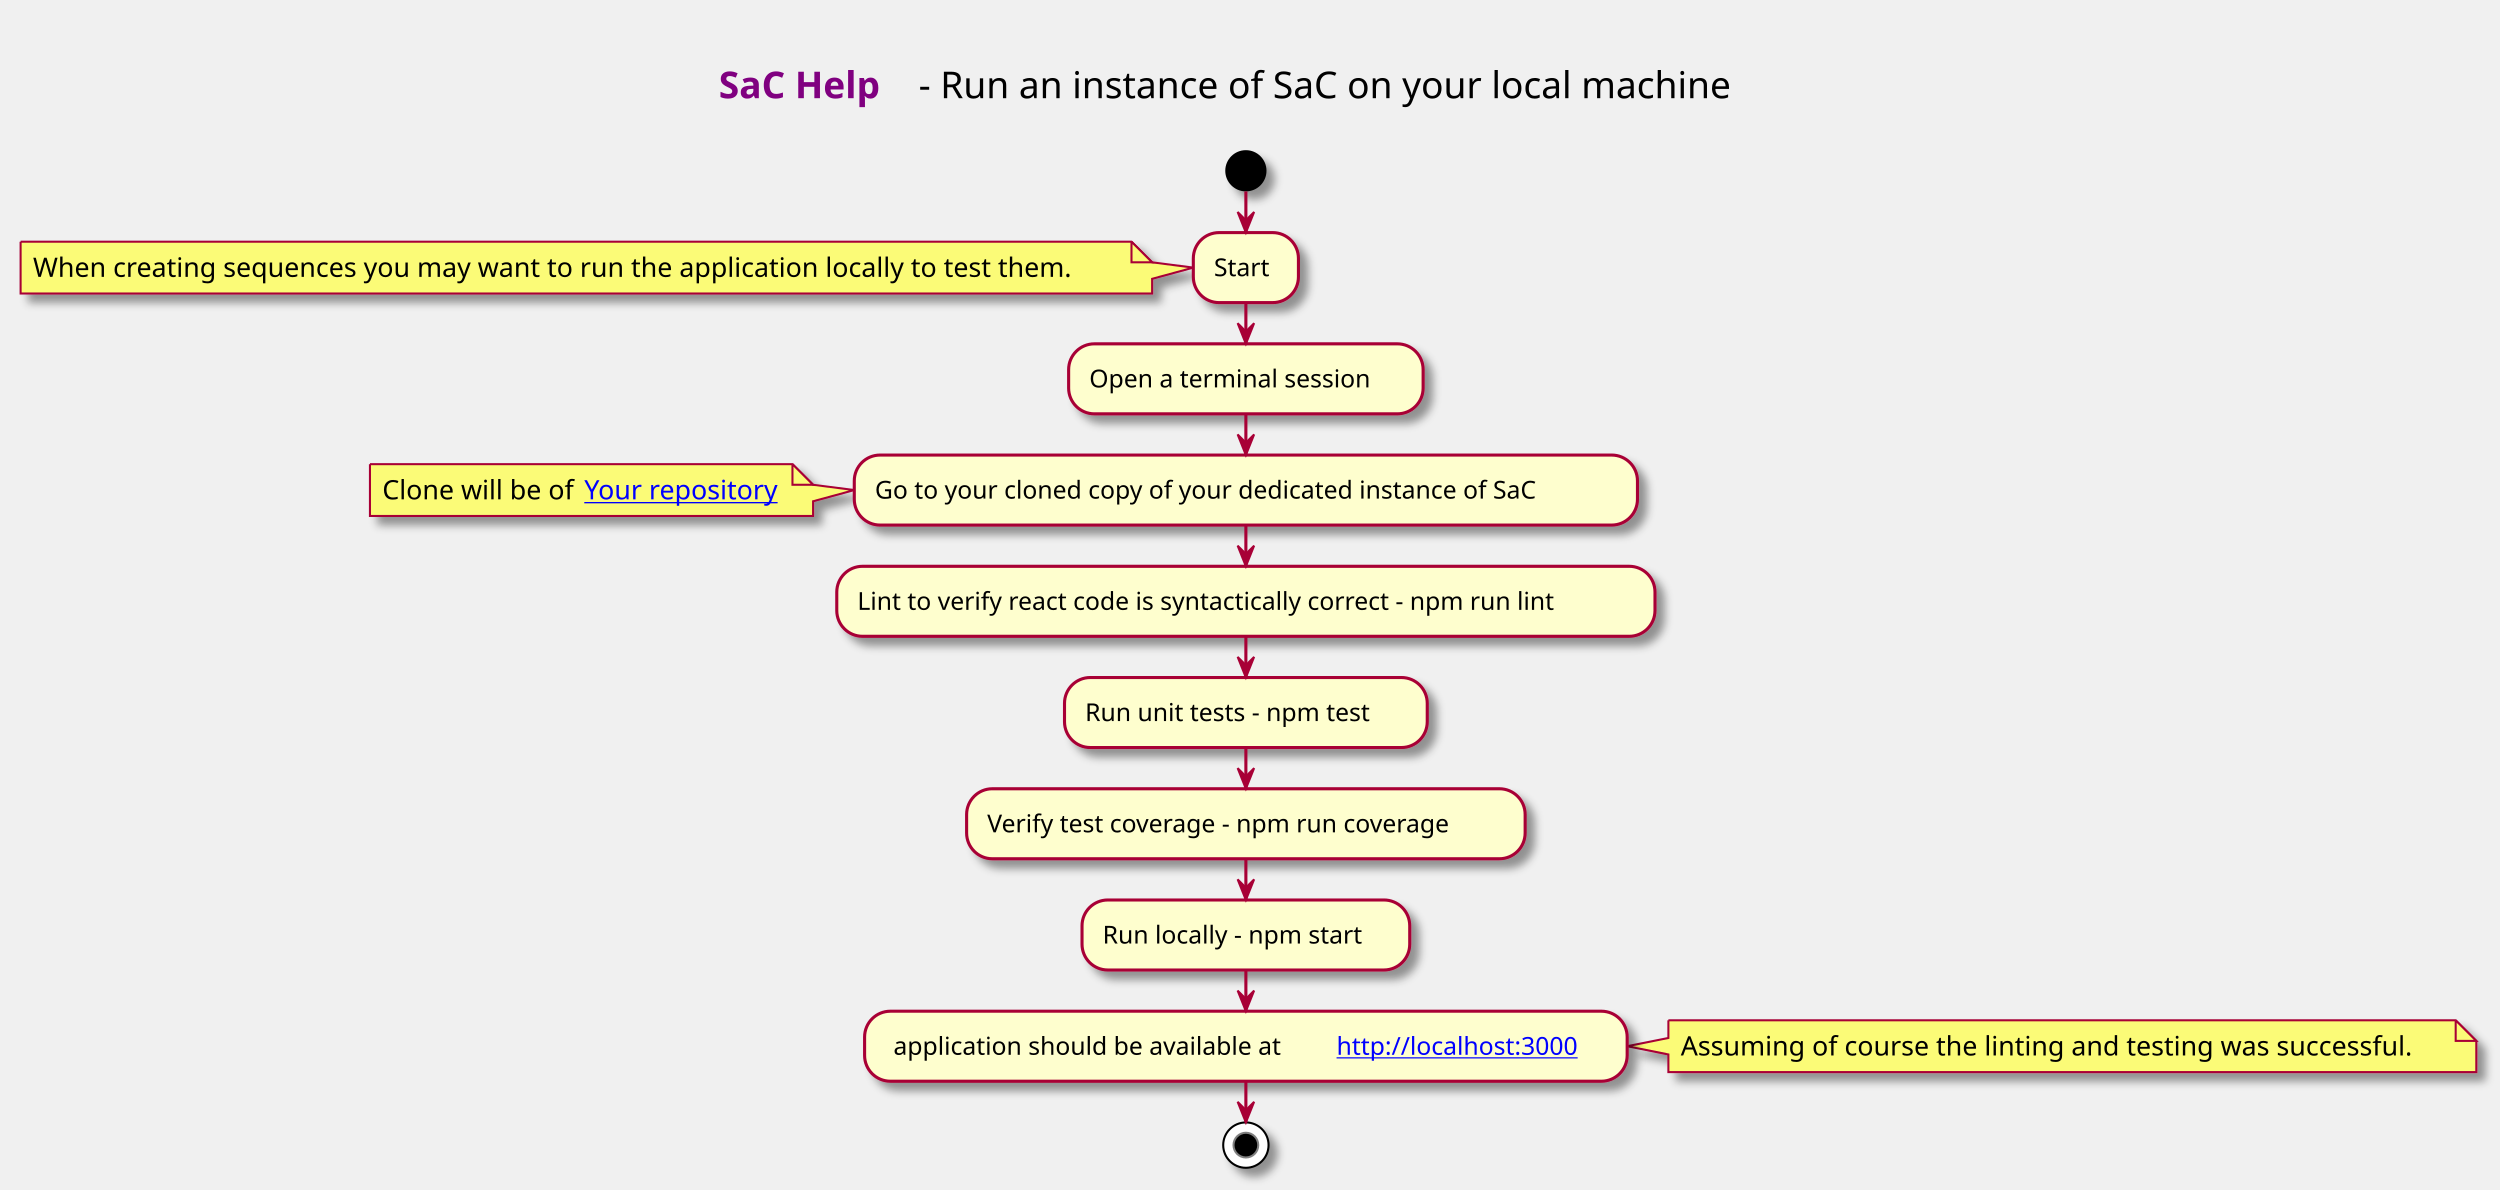
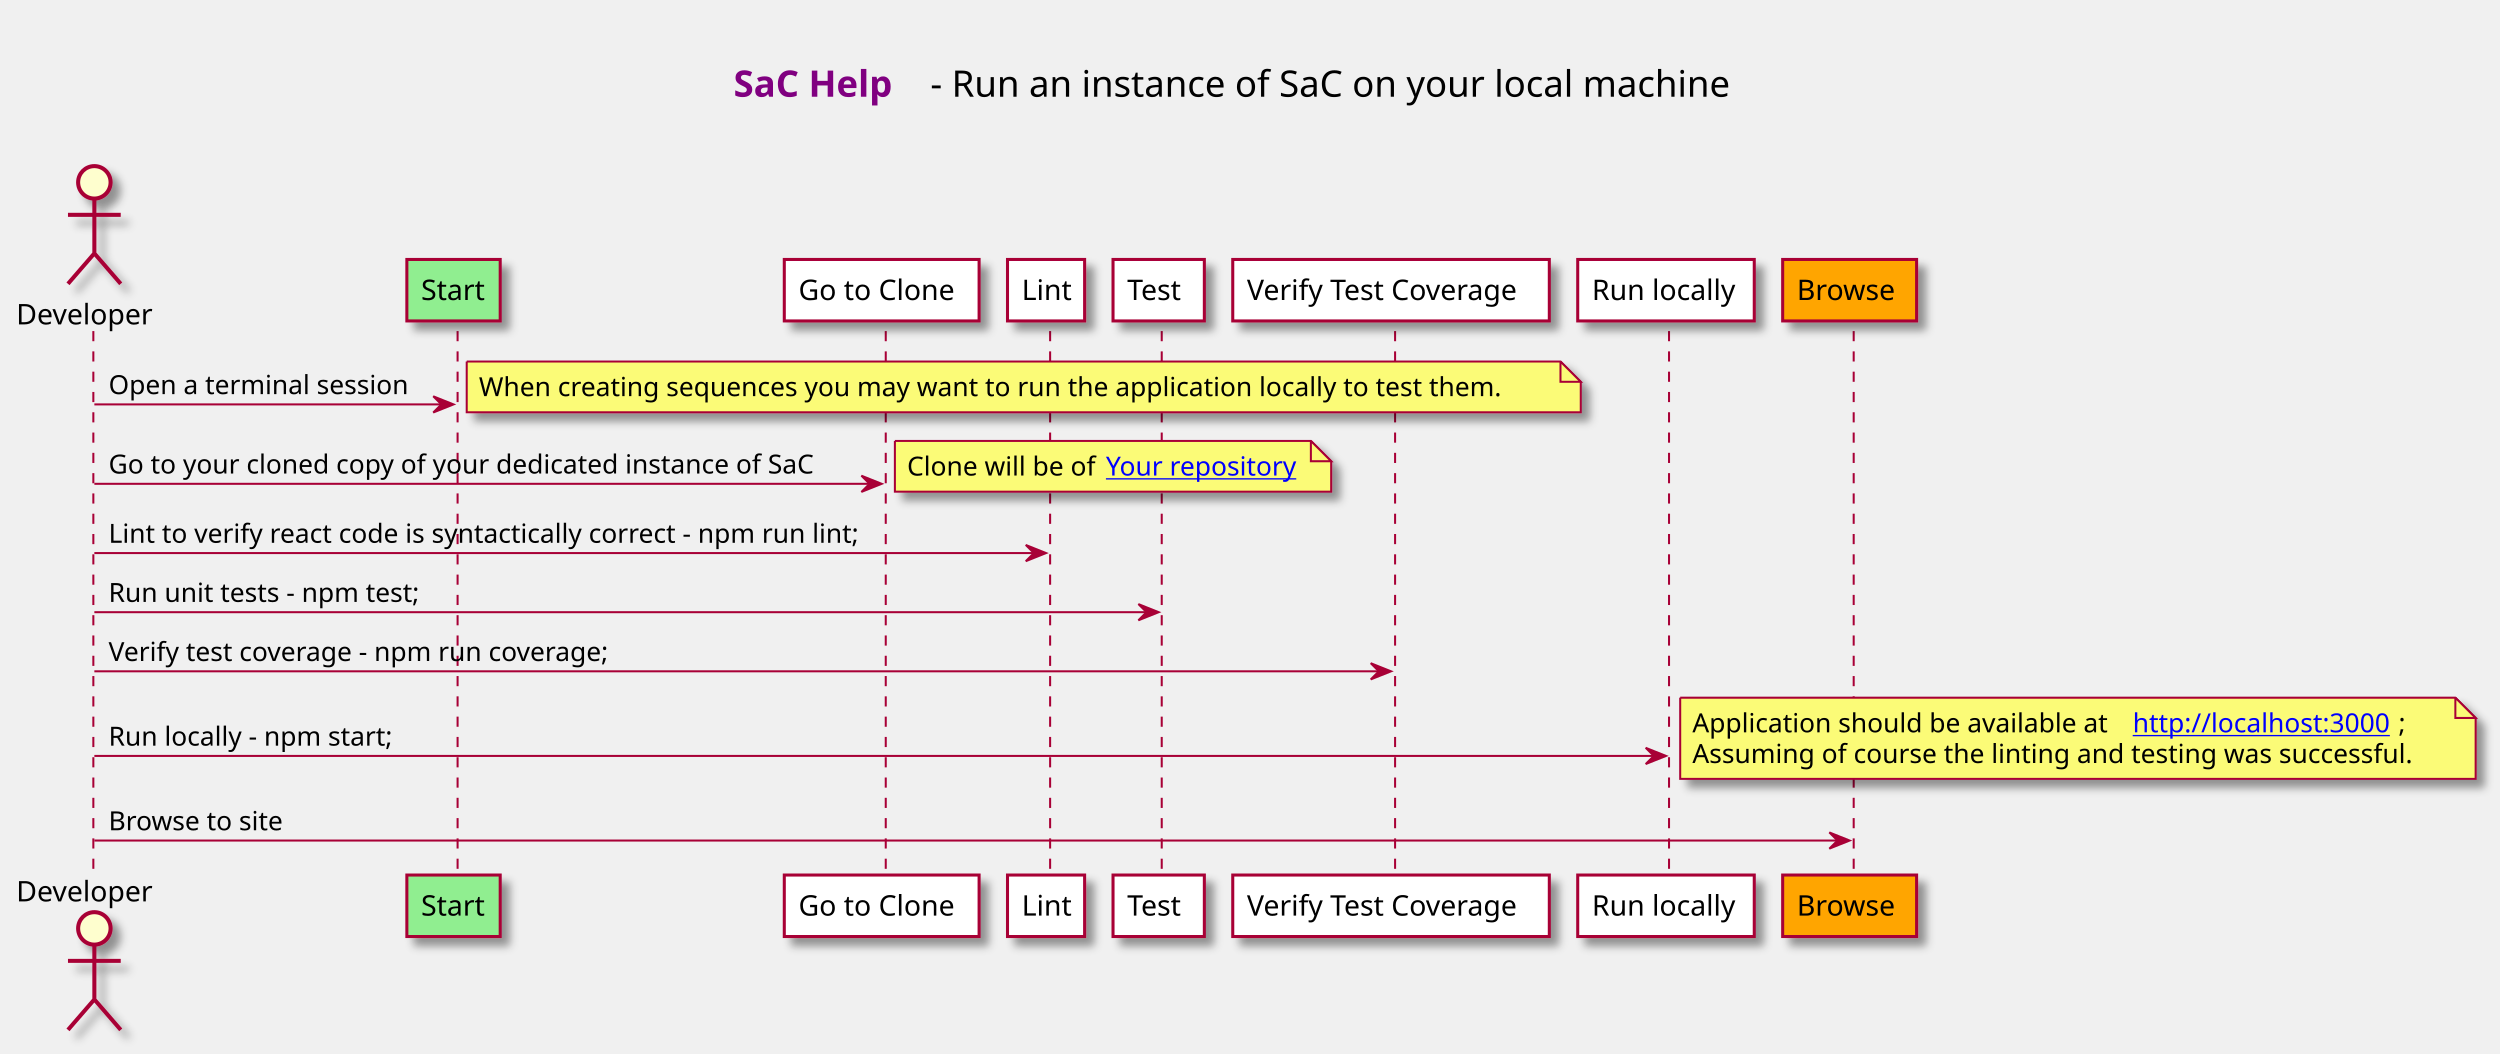
- <svg xmlns="http://www.w3.org/2000/svg" xmlns:xlink="http://www.w3.org/1999/xlink" contentScriptType="application/ecmascript" contentStyleType="text/css" height="577px" preserveAspectRatio="none" style="width:1213px;height:577px;" version="1.1" viewBox="0 0 1213 577" width="1213px" zoomAndPan="magnify">
+ <svg xmlns="http://www.w3.org/2000/svg" xmlns:xlink="http://www.w3.org/1999/xlink" contentScriptType="application/ecmascript" contentStyleType="text/css" height="519px" preserveAspectRatio="none" style="width:1232px;height:519px;" version="1.1" viewBox="0 0 1232 519" width="1232px" zoomAndPan="magnify">
  <defs>
-     <filter height="300%" id="f11qdgv40xjj42" width="300%" x="-1" y="-1">
+     <filter height="300%" id="frkss3brs68v2" width="300%" x="-1" y="-1">
      <feGaussianBlur result="blurOut" stdDeviation="2.0" />
      <feColorMatrix in="blurOut" result="blurOut2" type="matrix" values="0 0 0 0 0 0 0 0 0 0 0 0 0 0 0 0 0 0 .4 0" />
      <feOffset dx="4.0" dy="4.0" in="blurOut2" result="blurOut3" />
      <feBlend in="SourceGraphic" in2="blurOut3" mode="normal" />
    </filter>
  </defs>
  <g>
-     <text fill="#000000" font-family="sans-serif" font-size="18" lengthAdjust="spacingAndGlyphs" textLength="0" x="608.75" y="26.708" />
-     <text fill="#800080" font-family="sans-serif" font-size="18" font-weight="bold" lengthAdjust="spacingAndGlyphs" textLength="91" x="348.75" y="47.661">SaC Help</text>
-     <text fill="#000000" font-family="sans-serif" font-size="18" lengthAdjust="spacingAndGlyphs" textLength="417" x="445.75" y="47.661">- Run an instance of SaC on your local machine</text>
-     <text fill="#000000" font-family="sans-serif" font-size="18" lengthAdjust="spacingAndGlyphs" textLength="0" x="608.75" y="68.614" />
-     <ellipse cx="604.5" cy="82.859" fill="#000000" filter="url(#f11qdgv40xjj42)" rx="10" ry="10" style="stroke: none; stroke-width: 1.0;" />
-     <path d="M10,117.277 L10,142.41 A0,0 0 0 0 10,142.41 L559,142.41 A0,0 0 0 0 559,142.41 L559,135.277 L579,129.844 L559,127.277 L559,127.277 L549,117.277 L10,117.277 A0,0 0 0 0 10,117.277 " fill="#FBFB77" filter="url(#f11qdgv40xjj42)" style="stroke: #A80036; stroke-width: 1.0;" />
-     <path d="M549,117.277 L549,127.277 L559,127.277 L549,117.277 " fill="#FBFB77" style="stroke: #A80036; stroke-width: 1.0;" />
-     <text fill="#000000" font-family="sans-serif" font-size="13" lengthAdjust="spacingAndGlyphs" textLength="528" x="16" y="134.344">When creating sequences you may want to run the application locally to test them.</text>
-     <rect fill="#FEFECE" filter="url(#f11qdgv40xjj42)" height="33.969" rx="12.5" ry="12.5" style="stroke: #A80036; stroke-width: 1.5;" width="51" x="579" y="112.859" />
-     <text fill="#000000" font-family="sans-serif" font-size="12" lengthAdjust="spacingAndGlyphs" textLength="31" x="589" y="133.998">Start</text>
-     <rect fill="#FEFECE" filter="url(#f11qdgv40xjj42)" height="33.969" rx="12.5" ry="12.5" style="stroke: #A80036; stroke-width: 1.5;" width="172" x="518.5" y="166.828" />
-     <text fill="#000000" font-family="sans-serif" font-size="12" lengthAdjust="spacingAndGlyphs" textLength="152" x="528.5" y="187.967">Open a terminal session</text>
-     <path d="M179.5,225.215 L179.5,250.348 A0,0 0 0 0 179.5,250.348 L394.5,250.348 A0,0 0 0 0 394.5,250.348 L394.5,243.215 L414.5,237.781 L394.5,235.215 L394.5,235.215 L384.5,225.215 L179.5,225.215 A0,0 0 0 0 179.5,225.215 " fill="#FBFB77" filter="url(#f11qdgv40xjj42)" style="stroke: #A80036; stroke-width: 1.0;" />
-     <path d="M384.5,225.215 L384.5,235.215 L394.5,235.215 L384.5,225.215 " fill="#FBFB77" style="stroke: #A80036; stroke-width: 1.0;" />
-     <text fill="#000000" font-family="sans-serif" font-size="13" lengthAdjust="spacingAndGlyphs" textLength="94" x="185.5" y="242.282">Clone will be of</text>
+     <text fill="#000000" font-family="sans-serif" font-size="18" lengthAdjust="spacingAndGlyphs" textLength="0" x="621.5" y="26.708" />
+     <text fill="#800080" font-family="sans-serif" font-size="18" font-weight="bold" lengthAdjust="spacingAndGlyphs" textLength="91" x="361.5" y="47.661">SaC Help</text>
+     <text fill="#000000" font-family="sans-serif" font-size="18" lengthAdjust="spacingAndGlyphs" textLength="417" x="458.5" y="47.661">- Run an instance of SaC on your local machine</text>
+     <text fill="#000000" font-family="sans-serif" font-size="18" lengthAdjust="spacingAndGlyphs" textLength="0" x="621.5" y="68.614" />
+     <line style="stroke: #A80036; stroke-width: 1.0; stroke-dasharray: 5.0,5.0;" x1="46" x2="46" y1="163.156" y2="432.219" />
+     <line style="stroke: #A80036; stroke-width: 1.0; stroke-dasharray: 5.0,5.0;" x1="225.5" x2="225.5" y1="163.156" y2="432.219" />
+     <line style="stroke: #A80036; stroke-width: 1.0; stroke-dasharray: 5.0,5.0;" x1="436.5" x2="436.5" y1="163.156" y2="432.219" />
+     <line style="stroke: #A80036; stroke-width: 1.0; stroke-dasharray: 5.0,5.0;" x1="517.5" x2="517.5" y1="163.156" y2="432.219" />
+     <line style="stroke: #A80036; stroke-width: 1.0; stroke-dasharray: 5.0,5.0;" x1="572.5" x2="572.5" y1="163.156" y2="432.219" />
+     <line style="stroke: #A80036; stroke-width: 1.0; stroke-dasharray: 5.0,5.0;" x1="687.5" x2="687.5" y1="163.156" y2="432.219" />
+     <line style="stroke: #A80036; stroke-width: 1.0; stroke-dasharray: 5.0,5.0;" x1="822.5" x2="822.5" y1="163.156" y2="432.219" />
+     <line style="stroke: #A80036; stroke-width: 1.0; stroke-dasharray: 5.0,5.0;" x1="913.5" x2="913.5" y1="163.156" y2="432.219" />
+     <text fill="#000000" font-family="sans-serif" font-size="14" lengthAdjust="spacingAndGlyphs" textLength="71" x="8" y="159.855">Developer</text>
+     <ellipse cx="46.5" cy="89.859" fill="#FEFECE" filter="url(#frkss3brs68v2)" rx="8" ry="8" style="stroke: #A80036; stroke-width: 2.0;" />
+     <path d="M46.5,97.859 L46.5,124.859 M33.5,105.859 L59.5,105.859 M46.5,124.859 L33.5,139.859 M46.5,124.859 L59.5,139.859 " fill="none" filter="url(#frkss3brs68v2)" style="stroke: #A80036; stroke-width: 2.0;" />
+     <text fill="#000000" font-family="sans-serif" font-size="14" lengthAdjust="spacingAndGlyphs" textLength="71" x="8" y="444.214">Developer</text>
+     <ellipse cx="46.5" cy="457.516" fill="#FEFECE" filter="url(#frkss3brs68v2)" rx="8" ry="8" style="stroke: #A80036; stroke-width: 2.0;" />
+     <path d="M46.5,465.516 L46.5,492.516 M33.5,473.516 L59.5,473.516 M46.5,492.516 L33.5,507.516 M46.5,492.516 L59.5,507.516 " fill="none" filter="url(#frkss3brs68v2)" style="stroke: #A80036; stroke-width: 2.0;" />
+     <rect fill="#90EE90" filter="url(#frkss3brs68v2)" height="30.297" style="stroke: #A80036; stroke-width: 1.5;" width="46" x="200.5" y="127.859" />
+     <text fill="#000000" font-family="sans-serif" font-size="14" lengthAdjust="spacingAndGlyphs" textLength="32" x="207.5" y="147.855">Start</text>
+     <rect fill="#90EE90" filter="url(#frkss3brs68v2)" height="30.297" style="stroke: #A80036; stroke-width: 1.5;" width="46" x="200.5" y="431.219" />
+     <text fill="#000000" font-family="sans-serif" font-size="14" lengthAdjust="spacingAndGlyphs" textLength="32" x="207.5" y="451.214">Start</text>
+     <rect fill="#FFFFFF" filter="url(#frkss3brs68v2)" height="30.297" style="stroke: #A80036; stroke-width: 1.5;" width="96" x="386.5" y="127.859" />
+     <text fill="#000000" font-family="sans-serif" font-size="14" lengthAdjust="spacingAndGlyphs" textLength="82" x="393.5" y="147.855">Go to Clone</text>
+     <rect fill="#FFFFFF" filter="url(#frkss3brs68v2)" height="30.297" style="stroke: #A80036; stroke-width: 1.5;" width="96" x="386.5" y="431.219" />
+     <text fill="#000000" font-family="sans-serif" font-size="14" lengthAdjust="spacingAndGlyphs" textLength="82" x="393.5" y="451.214">Go to Clone</text>
+     <rect fill="#FFFFFF" filter="url(#frkss3brs68v2)" height="30.297" style="stroke: #A80036; stroke-width: 1.5;" width="38" x="496.5" y="127.859" />
+     <text fill="#000000" font-family="sans-serif" font-size="14" lengthAdjust="spacingAndGlyphs" textLength="24" x="503.5" y="147.855">Lint</text>
+     <rect fill="#FFFFFF" filter="url(#frkss3brs68v2)" height="30.297" style="stroke: #A80036; stroke-width: 1.5;" width="38" x="496.5" y="431.219" />
+     <text fill="#000000" font-family="sans-serif" font-size="14" lengthAdjust="spacingAndGlyphs" textLength="24" x="503.5" y="451.214">Lint</text>
+     <rect fill="#FFFFFF" filter="url(#frkss3brs68v2)" height="30.297" style="stroke: #A80036; stroke-width: 1.5;" width="45" x="548.5" y="127.859" />
+     <text fill="#000000" font-family="sans-serif" font-size="14" lengthAdjust="spacingAndGlyphs" textLength="31" x="555.5" y="147.855">Test</text>
+     <rect fill="#FFFFFF" filter="url(#frkss3brs68v2)" height="30.297" style="stroke: #A80036; stroke-width: 1.5;" width="45" x="548.5" y="431.219" />
+     <text fill="#000000" font-family="sans-serif" font-size="14" lengthAdjust="spacingAndGlyphs" textLength="31" x="555.5" y="451.214">Test</text>
+     <rect fill="#FFFFFF" filter="url(#frkss3brs68v2)" height="30.297" style="stroke: #A80036; stroke-width: 1.5;" width="156" x="607.5" y="127.859" />
+     <text fill="#000000" font-family="sans-serif" font-size="14" lengthAdjust="spacingAndGlyphs" textLength="142" x="614.5" y="147.855">Verify Test Coverage</text>
+     <rect fill="#FFFFFF" filter="url(#frkss3brs68v2)" height="30.297" style="stroke: #A80036; stroke-width: 1.5;" width="156" x="607.5" y="431.219" />
+     <text fill="#000000" font-family="sans-serif" font-size="14" lengthAdjust="spacingAndGlyphs" textLength="142" x="614.5" y="451.214">Verify Test Coverage</text>
+     <rect fill="#FFFFFF" filter="url(#frkss3brs68v2)" height="30.297" style="stroke: #A80036; stroke-width: 1.5;" width="87" x="777.5" y="127.859" />
+     <text fill="#000000" font-family="sans-serif" font-size="14" lengthAdjust="spacingAndGlyphs" textLength="73" x="784.5" y="147.855">Run locally</text>
+     <rect fill="#FFFFFF" filter="url(#frkss3brs68v2)" height="30.297" style="stroke: #A80036; stroke-width: 1.5;" width="87" x="777.5" y="431.219" />
+     <text fill="#000000" font-family="sans-serif" font-size="14" lengthAdjust="spacingAndGlyphs" textLength="73" x="784.5" y="451.214">Run locally</text>
+     <rect fill="#FFA500" filter="url(#frkss3brs68v2)" height="30.297" style="stroke: #A80036; stroke-width: 1.5;" width="66" x="878.5" y="127.859" />
+     <text fill="#000000" font-family="sans-serif" font-size="14" lengthAdjust="spacingAndGlyphs" textLength="52" x="885.5" y="147.855">Browse</text>
+     <rect fill="#FFA500" filter="url(#frkss3brs68v2)" height="30.297" style="stroke: #A80036; stroke-width: 1.5;" width="66" x="878.5" y="431.219" />
+     <text fill="#000000" font-family="sans-serif" font-size="14" lengthAdjust="spacingAndGlyphs" textLength="52" x="885.5" y="451.214">Browse</text>
+     <polygon fill="#A80036" points="213.5,195.289,223.5,199.289,213.5,203.289,217.5,199.289" style="stroke: #A80036; stroke-width: 1.0;" />
+     <line style="stroke: #A80036; stroke-width: 1.0;" x1="46.5" x2="219.5" y1="199.289" y2="199.289" />
+     <text fill="#000000" font-family="sans-serif" font-size="13" lengthAdjust="spacingAndGlyphs" textLength="155" x="53.5" y="194.223">Open a terminal session</text>
+     <path d="M230,178.156 L230,203.156 L779,203.156 L779,188.156 L769,178.156 L230,178.156 " fill="#FBFB77" filter="url(#frkss3brs68v2)" style="stroke: #A80036; stroke-width: 1.0;" />
+     <path d="M769,178.156 L769,188.156 L779,188.156 L769,178.156 " fill="#FBFB77" style="stroke: #A80036; stroke-width: 1.0;" />
+     <text fill="#000000" font-family="sans-serif" font-size="13" lengthAdjust="spacingAndGlyphs" textLength="528" x="236" y="195.223">When creating sequences you may want to run the application locally to test them.</text>
+     <polygon fill="#A80036" points="424.5,234.422,434.5,238.422,424.5,242.422,428.5,238.422" style="stroke: #A80036; stroke-width: 1.0;" />
+     <line style="stroke: #A80036; stroke-width: 1.0;" x1="46.5" x2="430.5" y1="238.422" y2="238.422" />
+     <text fill="#000000" font-family="sans-serif" font-size="13" lengthAdjust="spacingAndGlyphs" textLength="366" x="53.5" y="233.356">Go to your cloned copy of your dedicated instance of SaC</text>
+     <path d="M441,217.289 L441,242.289 L656,242.289 L656,227.289 L646,217.289 L441,217.289 " fill="#FBFB77" filter="url(#frkss3brs68v2)" style="stroke: #A80036; stroke-width: 1.0;" />
+     <path d="M646,217.289 L646,227.289 L656,227.289 L646,217.289 " fill="#FBFB77" style="stroke: #A80036; stroke-width: 1.0;" />
+     <text fill="#000000" font-family="sans-serif" font-size="13" lengthAdjust="spacingAndGlyphs" textLength="94" x="447" y="234.356">Clone will be of</text>
    <a href="https://github.com/your_organization/your_repository" target="_top" title="Right click to open in a new window or a new tab" xlink:actuate="onRequest" xlink:href="https://github.com/your_organization/your_repository" xlink:show="new" xlink:title="Right click to open in a new window or a new tab" xlink:type="simple">
-       <text fill="#0000FF" font-family="sans-serif" font-size="13" lengthAdjust="spacingAndGlyphs" text-decoration="underline" textLength="96" x="283.5" y="242.282">Your repository</text>
+       <text fill="#0000FF" font-family="sans-serif" font-size="13" lengthAdjust="spacingAndGlyphs" text-decoration="underline" textLength="96" x="545" y="234.356">Your repository</text>
    </a>
-     <rect fill="#FEFECE" filter="url(#f11qdgv40xjj42)" height="33.969" rx="12.5" ry="12.5" style="stroke: #A80036; stroke-width: 1.5;" width="380" x="414.5" y="220.797" />
-     <text fill="#000000" font-family="sans-serif" font-size="12" lengthAdjust="spacingAndGlyphs" textLength="360" x="424.5" y="241.935">Go to your cloned copy of your dedicated instance of SaC</text>
-     <rect fill="#FEFECE" filter="url(#f11qdgv40xjj42)" height="33.969" rx="12.5" ry="12.5" style="stroke: #A80036; stroke-width: 1.5;" width="397" x="406" y="274.766" />
-     <text fill="#000000" font-family="sans-serif" font-size="12" lengthAdjust="spacingAndGlyphs" textLength="377" x="416" y="295.904">Lint to verify react code is syntactically correct - npm run lint</text>
-     <rect fill="#FEFECE" filter="url(#f11qdgv40xjj42)" height="33.969" rx="12.5" ry="12.5" style="stroke: #A80036; stroke-width: 1.5;" width="176" x="516.5" y="328.734" />
-     <text fill="#000000" font-family="sans-serif" font-size="12" lengthAdjust="spacingAndGlyphs" textLength="156" x="526.5" y="349.873">Run unit tests - npm test</text>
-     <rect fill="#FEFECE" filter="url(#f11qdgv40xjj42)" height="33.969" rx="12.5" ry="12.5" style="stroke: #A80036; stroke-width: 1.5;" width="271" x="469" y="382.703" />
-     <text fill="#000000" font-family="sans-serif" font-size="12" lengthAdjust="spacingAndGlyphs" textLength="251" x="479" y="403.842">Verify test coverage - npm run coverage</text>
-     <rect fill="#FEFECE" filter="url(#f11qdgv40xjj42)" height="33.969" rx="12.5" ry="12.5" style="stroke: #A80036; stroke-width: 1.5;" width="159" x="525" y="436.672" />
-     <text fill="#000000" font-family="sans-serif" font-size="12" lengthAdjust="spacingAndGlyphs" textLength="139" x="535" y="457.81">Run locally - npm start</text>
-     <path d="M809.5,495.059 L809.5,503.625 L789.5,507.625 L809.5,511.625 L809.5,520.191 A0,0 0 0 0 809.5,520.191 L1201.5,520.191 A0,0 0 0 0 1201.5,520.191 L1201.5,505.059 L1191.5,495.059 L809.5,495.059 A0,0 0 0 0 809.5,495.059 " fill="#FBFB77" filter="url(#f11qdgv40xjj42)" style="stroke: #A80036; stroke-width: 1.0;" />
-     <path d="M1191.5,495.059 L1191.5,505.059 L1201.5,505.059 L1191.5,495.059 " fill="#FBFB77" style="stroke: #A80036; stroke-width: 1.0;" />
-     <text fill="#000000" font-family="sans-serif" font-size="13" lengthAdjust="spacingAndGlyphs" textLength="371" x="815.5" y="512.125">Assuming of course the linting and testing was successful.</text>
-     <rect fill="#FEFECE" filter="url(#f11qdgv40xjj42)" height="33.969" rx="12.5" ry="12.5" style="stroke: #A80036; stroke-width: 1.5;" width="370" x="419.5" y="490.641" />
-     <text fill="#000000" font-family="sans-serif" font-size="12" lengthAdjust="spacingAndGlyphs" textLength="211" x="433.5" y="511.779">application should be available at</text>
+     <polygon fill="#A80036" points="505.5,268.555,515.5,272.555,505.5,276.555,509.5,272.555" style="stroke: #A80036; stroke-width: 1.0;" />
+     <line style="stroke: #A80036; stroke-width: 1.0;" x1="46.5" x2="511.5" y1="272.555" y2="272.555" />
+     <text fill="#000000" font-family="sans-serif" font-size="13" lengthAdjust="spacingAndGlyphs" textLength="389" x="53.5" y="267.489">Lint to verify react code is syntactically correct - npm run lint;</text>
+     <polygon fill="#A80036" points="561,297.688,571,301.688,561,305.688,565,301.688" style="stroke: #A80036; stroke-width: 1.0;" />
+     <line style="stroke: #A80036; stroke-width: 1.0;" x1="46.5" x2="567" y1="301.688" y2="301.688" />
+     <text fill="#000000" font-family="sans-serif" font-size="13" lengthAdjust="spacingAndGlyphs" textLength="163" x="53.5" y="296.622">Run unit tests - npm test;</text>
+     <polygon fill="#A80036" points="675.5,326.82,685.5,330.82,675.5,334.82,679.5,330.82" style="stroke: #A80036; stroke-width: 1.0;" />
+     <line style="stroke: #A80036; stroke-width: 1.0;" x1="46.5" x2="681.5" y1="330.82" y2="330.82" />
+     <text fill="#000000" font-family="sans-serif" font-size="13" lengthAdjust="spacingAndGlyphs" textLength="262" x="53.5" y="325.754">Verify test coverage - npm run coverage;</text>
+     <polygon fill="#A80036" points="811,368.519,821,372.519,811,376.519,815,372.519" style="stroke: #A80036; stroke-width: 1.0;" />
+     <line style="stroke: #A80036; stroke-width: 1.0;" x1="46.5" x2="817" y1="372.519" y2="372.519" />
+     <text fill="#000000" font-family="sans-serif" font-size="13" lengthAdjust="spacingAndGlyphs" textLength="147" x="53.5" y="367.454">Run locally - npm start;</text>
+     <path d="M828,343.82 L828,383.82 L1220,383.82 L1220,353.82 L1210,343.82 L828,343.82 " fill="#FBFB77" filter="url(#frkss3brs68v2)" style="stroke: #A80036; stroke-width: 1.0;" />
+     <path d="M1210,343.82 L1210,353.82 L1220,353.82 L1210,343.82 " fill="#FBFB77" style="stroke: #A80036; stroke-width: 1.0;" />
+     <text fill="#000000" font-family="sans-serif" font-size="13" lengthAdjust="spacingAndGlyphs" textLength="213" x="834" y="360.887">Application should be available at</text>
    <a href="http://localhost:3000" target="_top" title="Right click to open the Local Instance in a new window or a new tab" xlink:actuate="onRequest" xlink:href="http://localhost:3000" xlink:show="new" xlink:title="Right click to open the Local Instance in a new window or a new tab" xlink:type="simple">
-       <text fill="#0000FF" font-family="sans-serif" font-size="12" lengthAdjust="spacingAndGlyphs" text-decoration="underline" textLength="131" x="648.5" y="511.779">http://localhost:3000</text>
+       <text fill="#0000FF" font-family="sans-serif" font-size="13" lengthAdjust="spacingAndGlyphs" text-decoration="underline" textLength="131" x="1051" y="360.887">http://localhost:3000</text>
    </a>
-     <ellipse cx="604.5" cy="555.609" fill="#FFFFFF" filter="url(#f11qdgv40xjj42)" rx="11" ry="11" style="stroke: #000000; stroke-width: 1.0;" />
-     <ellipse cx="604.5" cy="555.609" fill="#000000" rx="6" ry="6" style="stroke: #7F7F7F; stroke-width: 1.0;" />
-     <line style="stroke: #A80036; stroke-width: 1.5;" x1="604.5" x2="604.5" y1="92.859" y2="112.859" />
-     <polygon fill="#A80036" points="600.5,102.859,604.5,112.859,608.5,102.859,604.5,106.859" style="stroke: #A80036; stroke-width: 1.0;" />
-     <line style="stroke: #A80036; stroke-width: 1.5;" x1="604.5" x2="604.5" y1="146.828" y2="166.828" />
-     <polygon fill="#A80036" points="600.5,156.828,604.5,166.828,608.5,156.828,604.5,160.828" style="stroke: #A80036; stroke-width: 1.0;" />
-     <line style="stroke: #A80036; stroke-width: 1.5;" x1="604.5" x2="604.5" y1="200.797" y2="220.797" />
-     <polygon fill="#A80036" points="600.5,210.797,604.5,220.797,608.5,210.797,604.5,214.797" style="stroke: #A80036; stroke-width: 1.0;" />
-     <line style="stroke: #A80036; stroke-width: 1.5;" x1="604.5" x2="604.5" y1="254.766" y2="274.766" />
-     <polygon fill="#A80036" points="600.5,264.766,604.5,274.766,608.5,264.766,604.5,268.766" style="stroke: #A80036; stroke-width: 1.0;" />
-     <line style="stroke: #A80036; stroke-width: 1.5;" x1="604.5" x2="604.5" y1="308.734" y2="328.734" />
-     <polygon fill="#A80036" points="600.5,318.734,604.5,328.734,608.5,318.734,604.5,322.734" style="stroke: #A80036; stroke-width: 1.0;" />
-     <line style="stroke: #A80036; stroke-width: 1.5;" x1="604.5" x2="604.5" y1="362.703" y2="382.703" />
-     <polygon fill="#A80036" points="600.5,372.703,604.5,382.703,608.5,372.703,604.5,376.703" style="stroke: #A80036; stroke-width: 1.0;" />
-     <line style="stroke: #A80036; stroke-width: 1.5;" x1="604.5" x2="604.5" y1="416.672" y2="436.672" />
-     <polygon fill="#A80036" points="600.5,426.672,604.5,436.672,608.5,426.672,604.5,430.672" style="stroke: #A80036; stroke-width: 1.0;" />
-     <line style="stroke: #A80036; stroke-width: 1.5;" x1="604.5" x2="604.5" y1="470.641" y2="490.641" />
-     <polygon fill="#A80036" points="600.5,480.641,604.5,490.641,608.5,480.641,604.5,484.641" style="stroke: #A80036; stroke-width: 1.0;" />
-     <line style="stroke: #A80036; stroke-width: 1.5;" x1="604.5" x2="604.5" y1="524.609" y2="544.609" />
-     <polygon fill="#A80036" points="600.5,534.609,604.5,544.609,608.5,534.609,604.5,538.609" style="stroke: #A80036; stroke-width: 1.0;" />
+     <text fill="#000000" font-family="sans-serif" font-size="13" lengthAdjust="spacingAndGlyphs" textLength="4" x="1182" y="360.887">;</text>
+     <text fill="#000000" font-family="sans-serif" font-size="13" lengthAdjust="spacingAndGlyphs" textLength="371" x="834" y="376.02">Assuming of course the linting and testing was successful.</text>
+     <polygon fill="#A80036" points="901.5,410.219,911.5,414.219,901.5,418.219,905.5,414.219" style="stroke: #A80036; stroke-width: 1.0;" />
+     <line style="stroke: #A80036; stroke-width: 1.0;" x1="46.5" x2="907.5" y1="414.219" y2="414.219" />
+     <text fill="#000000" font-family="sans-serif" font-size="13" lengthAdjust="spacingAndGlyphs" textLength="90" x="53.5" y="409.153">Browse to site</text>
  </g>
</svg>
